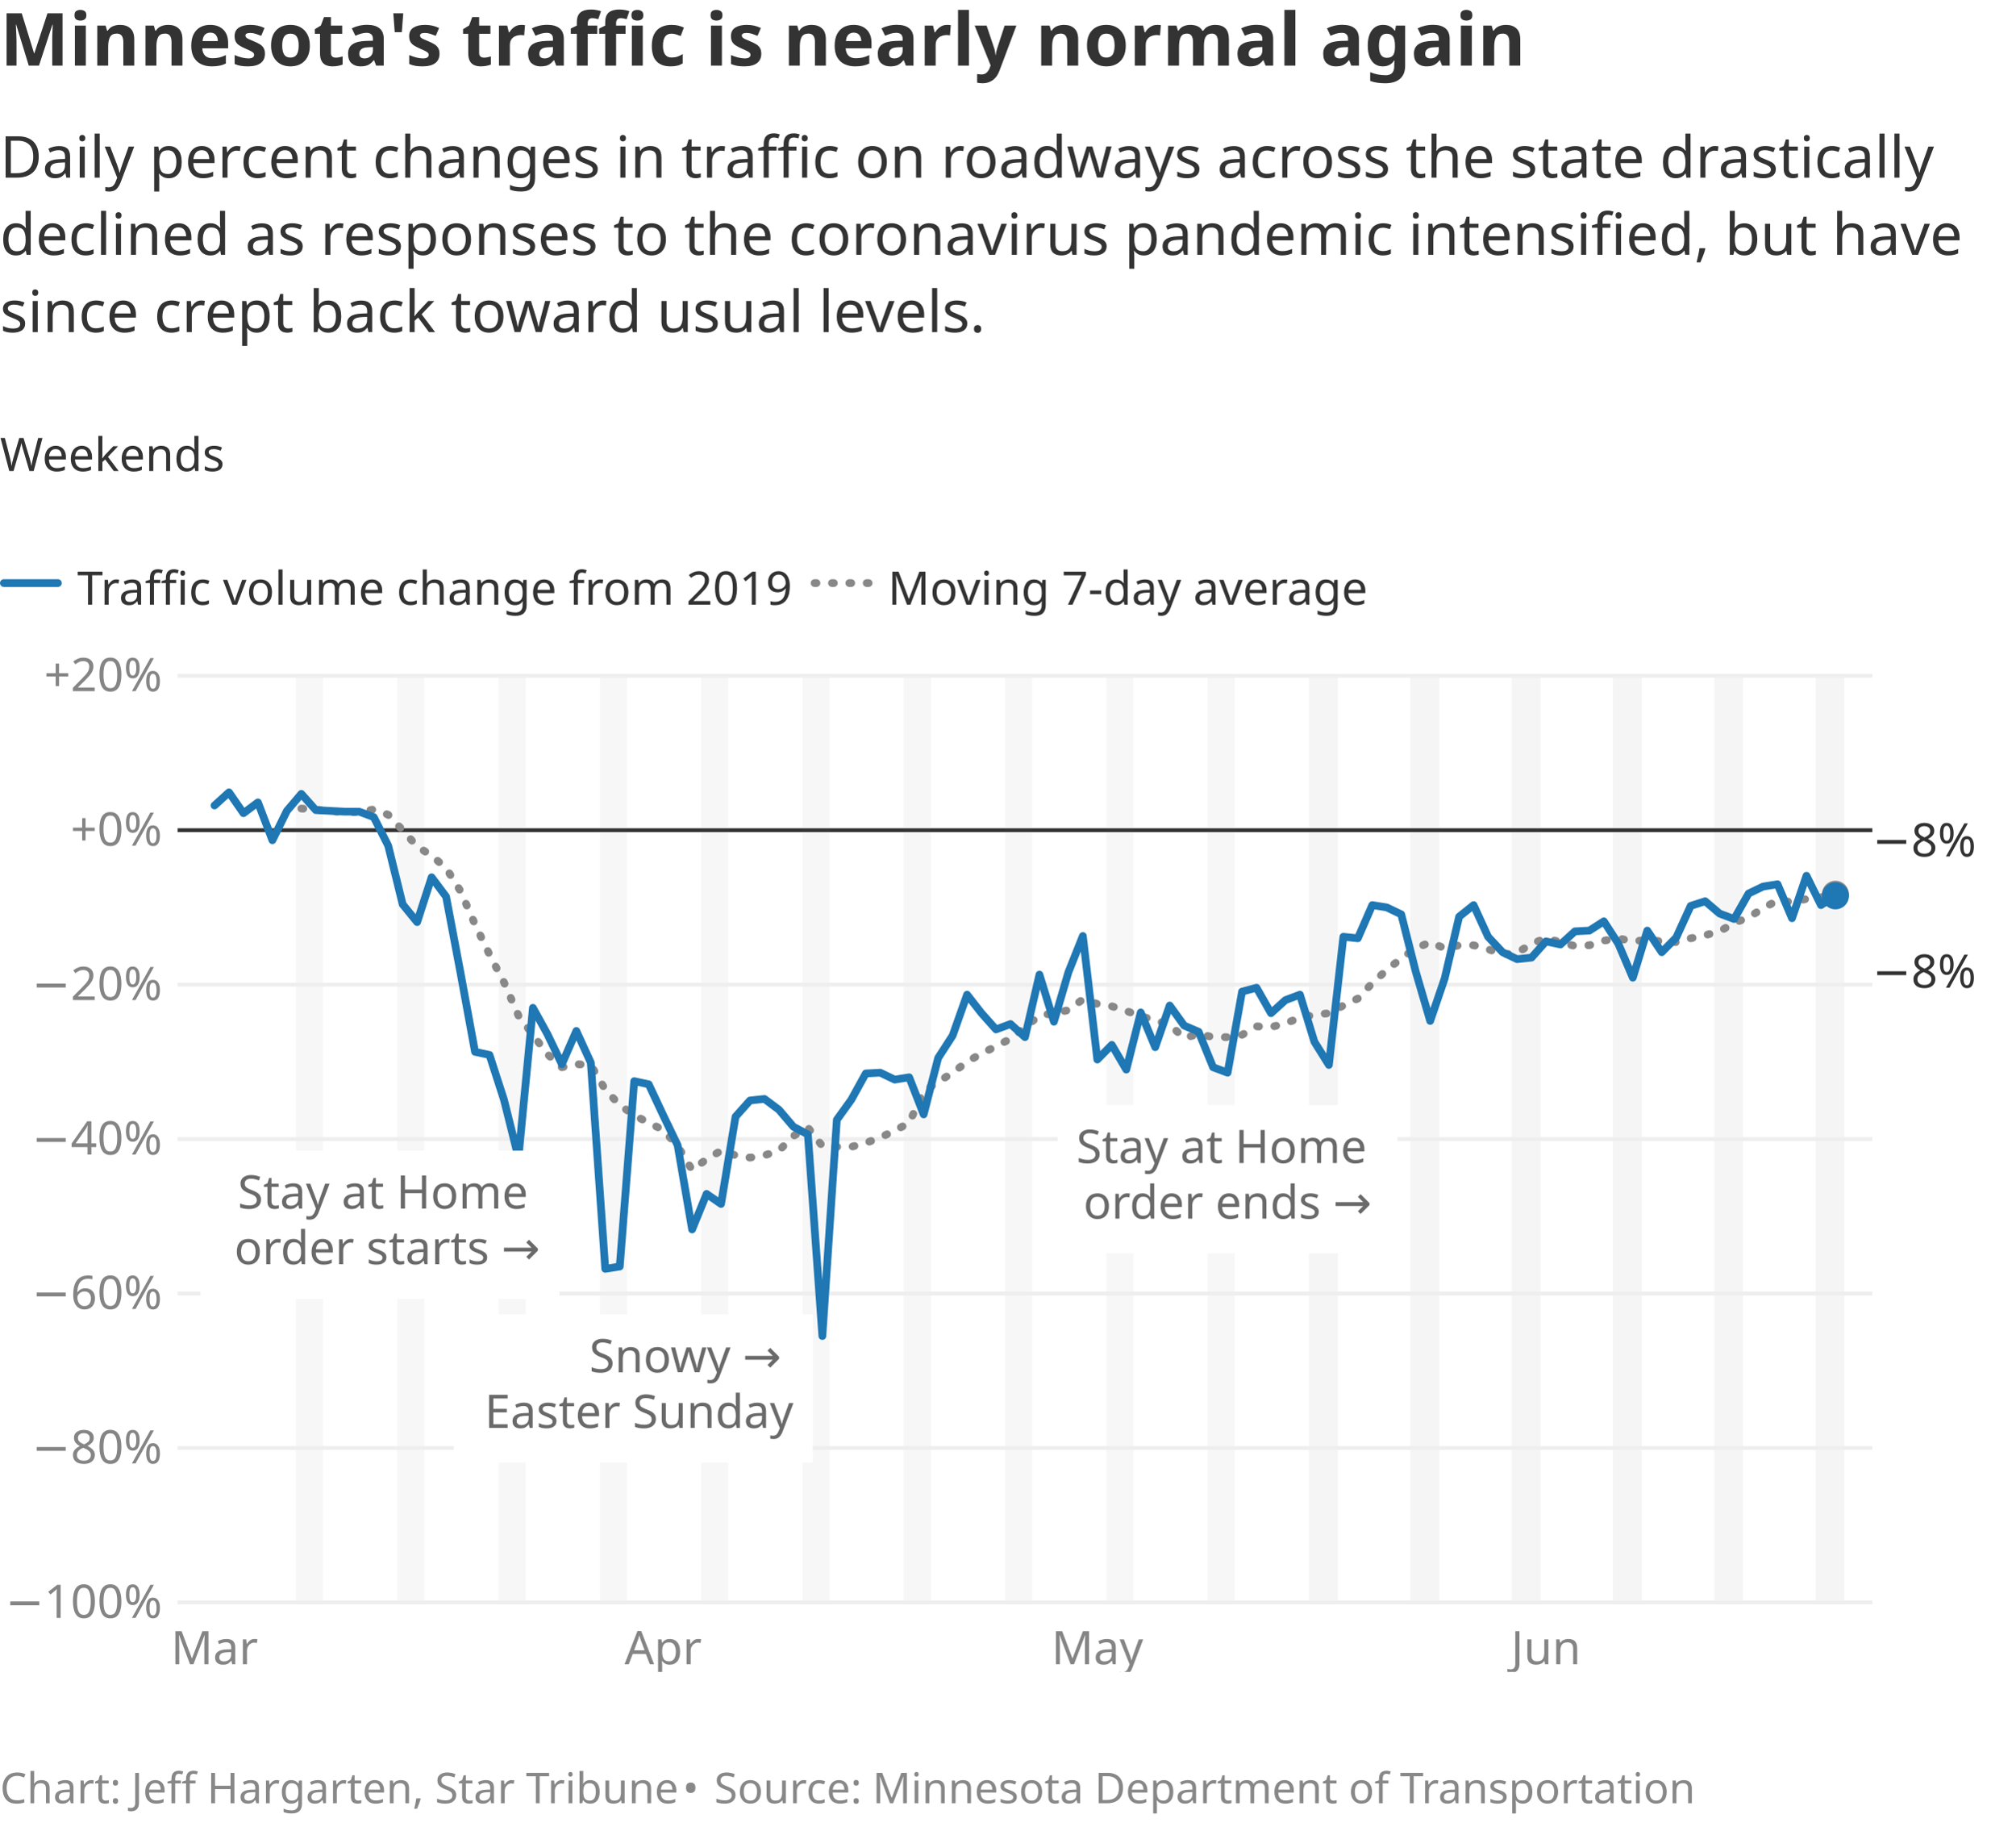
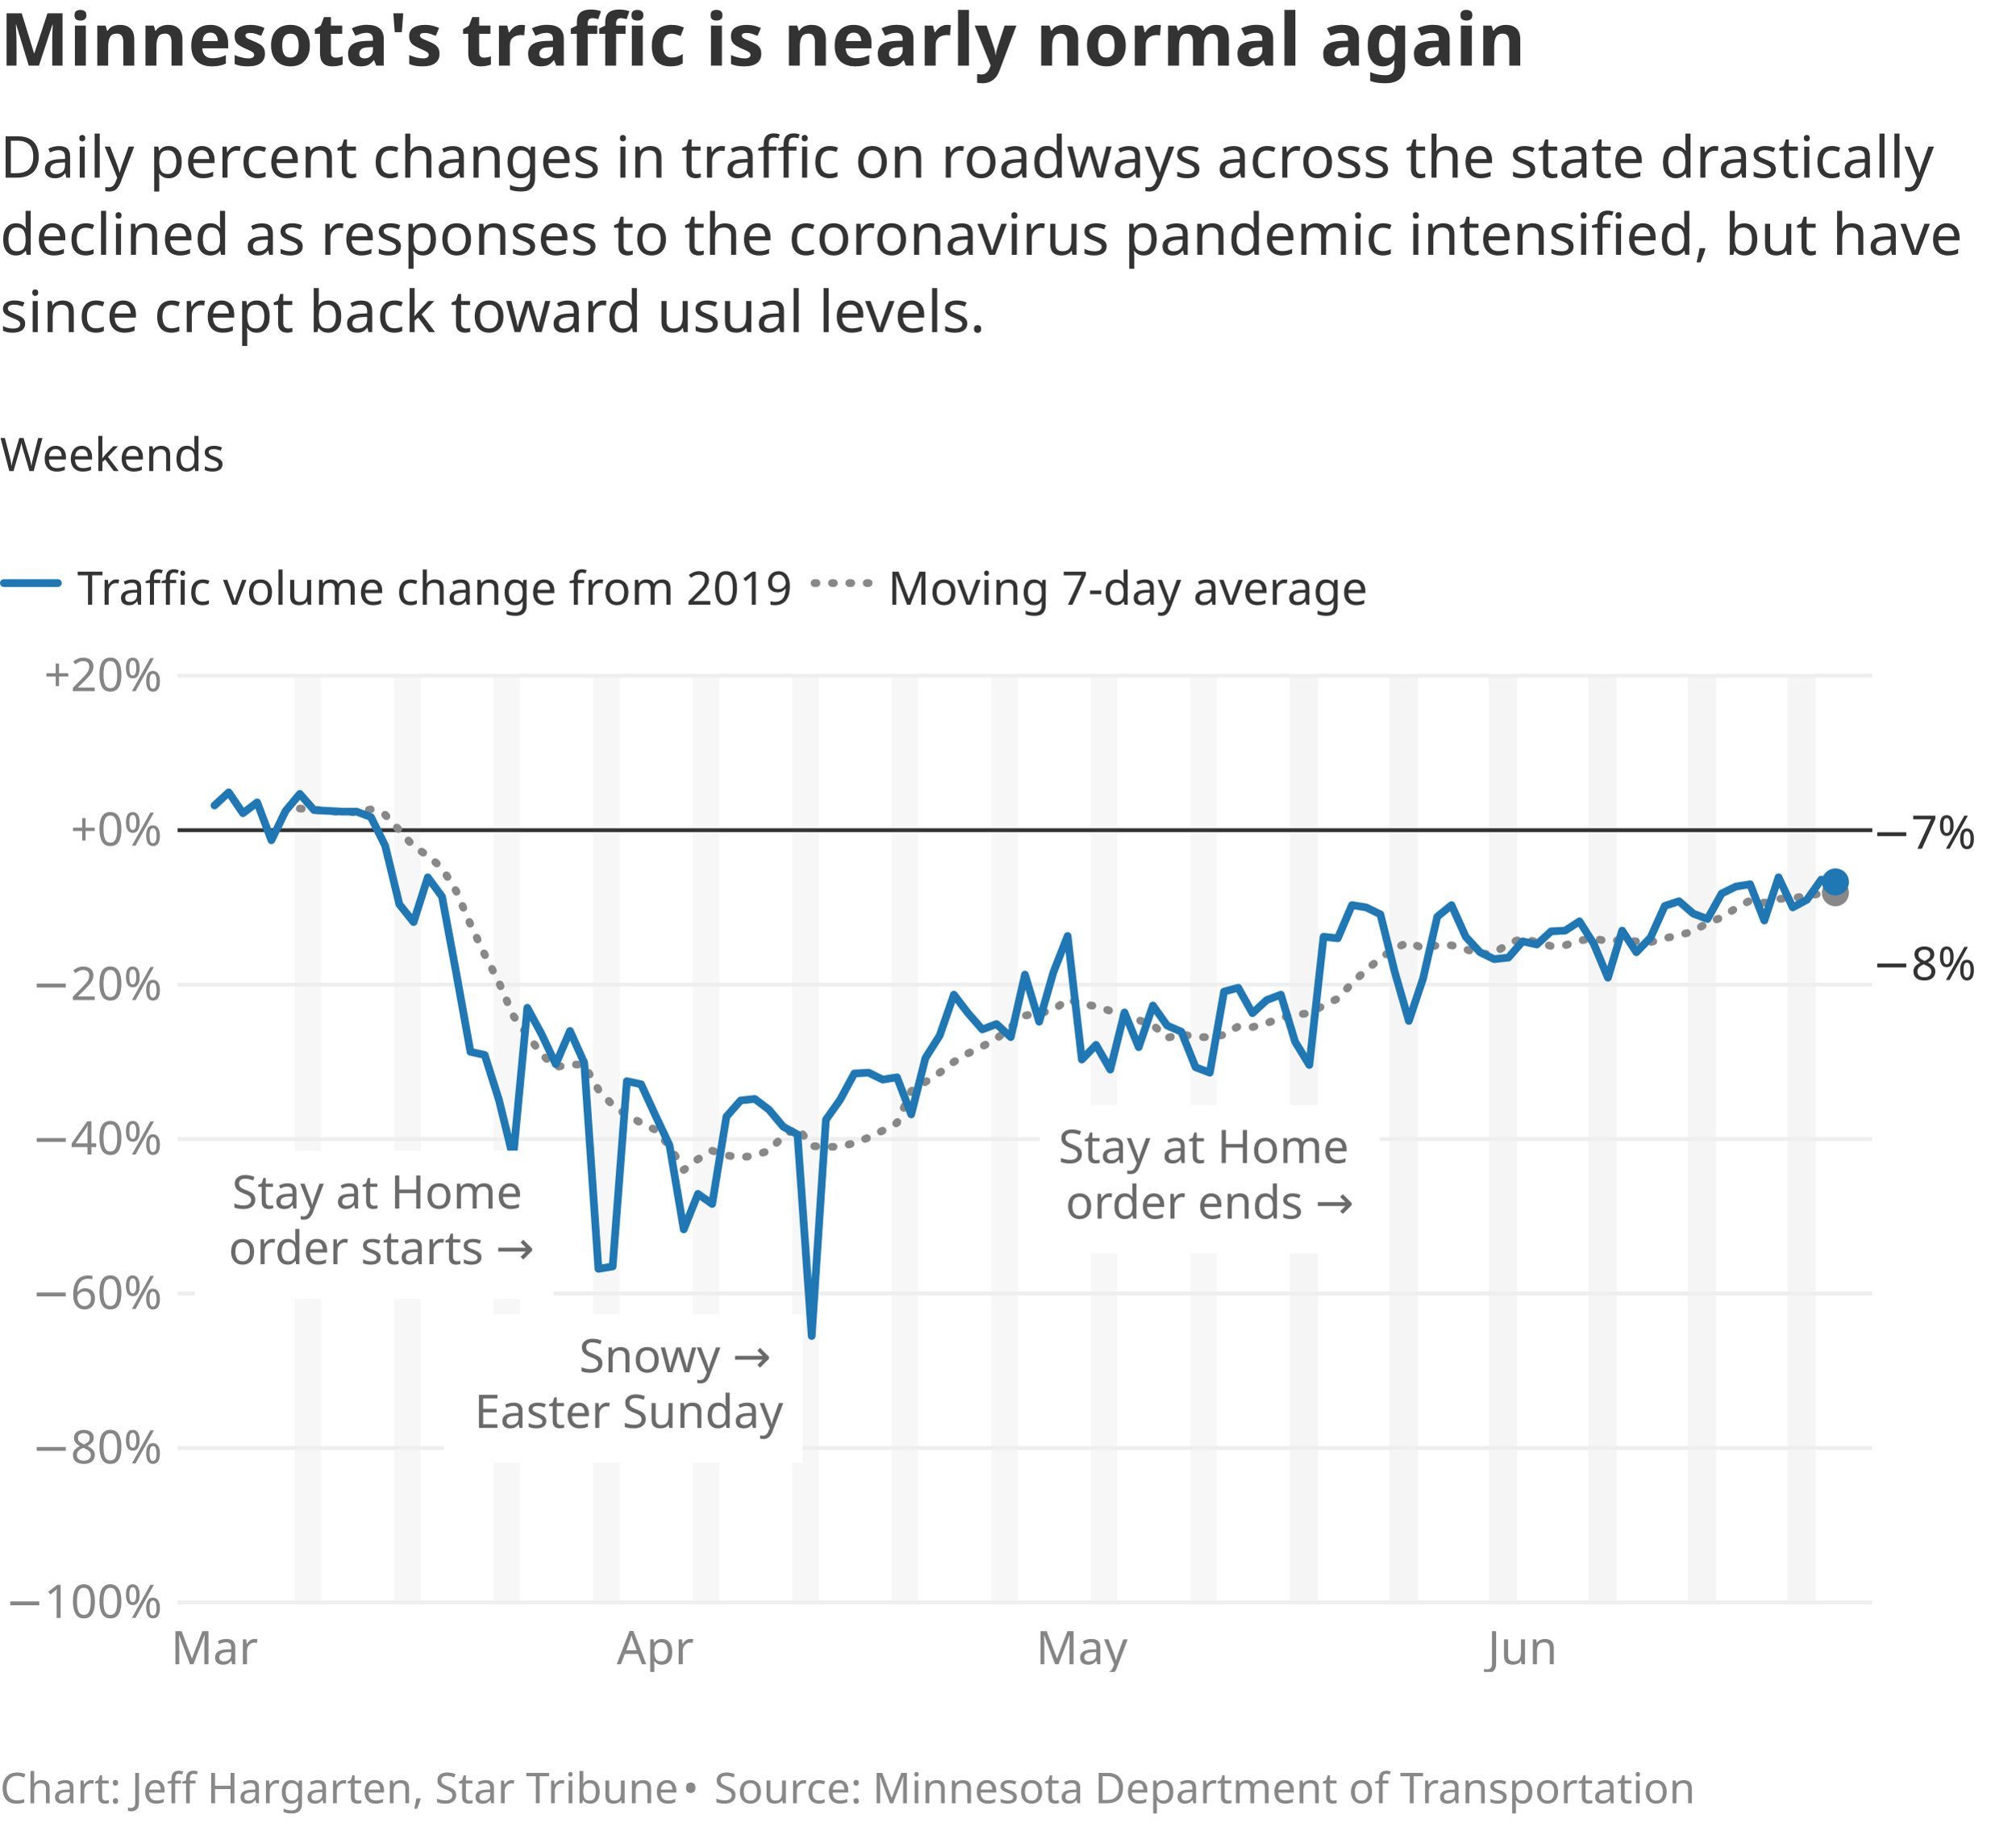
<svg xmlns="http://www.w3.org/2000/svg" id="exportSvg" width="522" height="474">
  <defs />
  <g>
    <g id="header-svg">
      <g id="text-svg">
        <text transform="translate(0, -2)" fill="rgb(51,51,51)" style="font-family: BentonSans; font-weight: 700; font-size: 19px;">
          <tspan x="0" dy="19">Minnesota's traffic is nearly normal again</tspan>
        </text>
      </g>
      <g id="text-svg">
        <text transform="translate(0, 31)" fill="rgb(51,51,51)" style="font-family: BentonSans; font-weight: 400; font-size: 15px;">
          <tspan x="0" dy="15">Daily percent changes in traffic on roadways across the state drastically </tspan>
        </text>
        <text transform="translate(0, 51)" fill="rgb(51,51,51)" style="font-family: BentonSans; font-weight: 400; font-size: 15px;">
          <tspan x="0" dy="15">declined as responses to the coronavirus pandemic intensified, but have </tspan>
        </text>
        <text transform="translate(0, 71)" fill="rgb(51,51,51)" style="font-family: BentonSans; font-weight: 400; font-size: 15px;">
          <tspan x="0" dy="15">since crept back toward usual levels.</tspan>
        </text>
        <text transform="translate(0, 110)" fill="rgb(51,51,51)" style="font-family: BentonSans; font-weight: 400; font-size: 12px;">
          <tspan x="0" dy="12">Weekends</tspan>
        </text>
      </g>
    </g>
    <g id="chart-svg">
      <g id="group-svg" clip-path="url(#rect-mask-group-0)" transform="translate(0, 141)">
        <clipPath id="rect-mask-group-0">
          <rect x="0" y="0" width="522" height="292" />
        </clipPath>
        <g id="group-svg" transform="translate(46, 34)">
          <g id="x-svg ticks-svg" transform="translate(0, 245)">
            <g transform="translate(9.56427, 0)">
              <text transform="translate(-11.5, -12) translate(11.5, 11)" fill="rgb(133, 133, 133)" style="text-anchor: middle; font-family: BentonSans; font-weight: 400; font-size: 12px;">
                <tspan x="0" dy="12">Mar</tspan>
              </text>
            </g>
-             <g transform="translate(125.7787, 0)">
+             <g transform="translate(123.7398, 0)">
              <text transform="translate(-10, -12) translate(10, 11)" fill="rgb(133, 133, 133)" style="text-anchor: middle; font-family: BentonSans; font-weight: 400; font-size: 12px;">
                <tspan x="0" dy="12">Apr</tspan>
              </text>
            </g>
-             <g transform="translate(238.2443, 0)">
+             <g transform="translate(234.2323, 0)">
              <text transform="translate(-12.5, -12) translate(12.5, 11)" fill="rgb(133, 133, 133)" style="text-anchor: middle; font-family: BentonSans; font-weight: 400; font-size: 12px;">
                <tspan x="0" dy="12">May</tspan>
              </text>
            </g>
-             <g transform="translate(354.4587, 0)">
+             <g transform="translate(348.4079, 0)">
              <text transform="translate(-10, -12) translate(10, 11)" fill="rgb(133, 133, 133)" style="text-anchor: middle; font-family: BentonSans; font-weight: 400; font-size: 12px;">
                <tspan x="0" dy="12">Jun</tspan>
              </text>
            </g>
          </g>
          <g id="x-svg axis-svg" transform="translate(0, 40)">
            <line x1="0" x2="439" y1="0" y2="0" style="stroke: rgb(51, 51, 51); stroke-width: 1;" />
          </g>
          <g id="free-range-svg">
-             <rect width="7.029" height="240" transform="translate(30.65156, 0)" fill="rgb(87,87,87)" style="opacity: 0.05; fill: rgb(87, 87, 87);" />
-             <rect width="7.029" height="240" transform="translate(56.89353, 0)" fill="rgb(87,87,87)" style="opacity: 0.05; fill: rgb(87, 87, 87);" />
-             <rect width="7.029" height="240" transform="translate(83.1355, 0)" fill="rgb(87,87,87)" style="opacity: 0.05; fill: rgb(87, 87, 87);" />
-             <rect width="7.029" height="240" transform="translate(109.3775, 0)" fill="rgb(87,87,87)" style="opacity: 0.05; fill: rgb(87, 87, 87);" />
-             <rect width="7.029" height="240" transform="translate(135.6194, 0)" fill="rgb(87,87,87)" style="opacity: 0.05; fill: rgb(87, 87, 87);" />
-             <rect width="7.029" height="240" transform="translate(161.8614, 0)" fill="rgb(87,87,87)" style="opacity: 0.05; fill: rgb(87, 87, 87);" />
-             <rect width="7.029" height="240" transform="translate(188.1034, 0)" fill="rgb(87,87,87)" style="opacity: 0.05; fill: rgb(87, 87, 87);" />
-             <rect width="7.029" height="240" transform="translate(214.3453, 0)" fill="rgb(87,87,87)" style="opacity: 0.05; fill: rgb(87, 87, 87);" />
-             <rect width="7.029" height="240" transform="translate(240.5873, 0)" fill="rgb(87,87,87)" style="opacity: 0.05; fill: rgb(87, 87, 87);" />
-             <rect width="7.029" height="240" transform="translate(266.8293, 0)" fill="rgb(87,87,87)" style="opacity: 0.05; fill: rgb(87, 87, 87);" />
-             <rect width="7.498" height="240" transform="translate(293.0712, 0)" fill="rgb(51,51,51)" style="opacity: 0.05; fill: rgb(51, 51, 51);" />
-             <rect width="7.498" height="240" transform="translate(319.3132, 0)" fill="rgb(51,51,51)" style="opacity: 0.05; fill: rgb(51, 51, 51);" />
-             <rect width="7.498" height="240" transform="translate(345.5552, 0)" fill="rgb(51,51,51)" style="opacity: 0.05; fill: rgb(51, 51, 51);" />
-             <rect width="7.498" height="240" transform="translate(371.7971, 0)" fill="rgb(51,51,51)" style="opacity: 0.05; fill: rgb(51, 51, 51);" />
-             <rect width="7.498" height="240" transform="translate(398.0391, 0)" fill="rgb(51,51,51)" style="opacity: 0.05; fill: rgb(51, 51, 51);" />
-             <rect width="7.498" height="240" transform="translate(424.2811, 0)" fill="rgb(51,51,51)" style="opacity: 0.05; fill: rgb(51, 51, 51);" />
+             <rect width="6.906" height="240" transform="translate(30.28161, 0)" fill="rgb(87,87,87)" style="opacity: 0.05; fill: rgb(87, 87, 87);" />
+             <rect width="6.906" height="240" transform="translate(56.06319, 0)" fill="rgb(87,87,87)" style="opacity: 0.05; fill: rgb(87, 87, 87);" />
+             <rect width="6.906" height="240" transform="translate(81.84477, 0)" fill="rgb(87,87,87)" style="opacity: 0.05; fill: rgb(87, 87, 87);" />
+             <rect width="6.906" height="240" transform="translate(107.6264, 0)" fill="rgb(87,87,87)" style="opacity: 0.05; fill: rgb(87, 87, 87);" />
+             <rect width="6.906" height="240" transform="translate(133.4079, 0)" fill="rgb(87,87,87)" style="opacity: 0.05; fill: rgb(87, 87, 87);" />
+             <rect width="6.906" height="240" transform="translate(159.1895, 0)" fill="rgb(87,87,87)" style="opacity: 0.05; fill: rgb(87, 87, 87);" />
+             <rect width="6.906" height="240" transform="translate(184.9711, 0)" fill="rgb(87,87,87)" style="opacity: 0.05; fill: rgb(87, 87, 87);" />
+             <rect width="6.906" height="240" transform="translate(210.7527, 0)" fill="rgb(87,87,87)" style="opacity: 0.05; fill: rgb(87, 87, 87);" />
+             <rect width="6.906" height="240" transform="translate(236.5343, 0)" fill="rgb(87,87,87)" style="opacity: 0.05; fill: rgb(87, 87, 87);" />
+             <rect width="6.906" height="240" transform="translate(262.3158, 0)" fill="rgb(87,87,87)" style="opacity: 0.05; fill: rgb(87, 87, 87);" />
+             <rect width="7.366" height="240" transform="translate(288.0974, 0)" fill="rgb(51,51,51)" style="opacity: 0.05; fill: rgb(51, 51, 51);" />
+             <rect width="7.366" height="240" transform="translate(313.879, 0)" fill="rgb(51,51,51)" style="opacity: 0.05; fill: rgb(51, 51, 51);" />
+             <rect width="7.366" height="240" transform="translate(339.6606, 0)" fill="rgb(51,51,51)" style="opacity: 0.05; fill: rgb(51, 51, 51);" />
+             <rect width="7.366" height="240" transform="translate(365.4422, 0)" fill="rgb(51,51,51)" style="opacity: 0.05; fill: rgb(51, 51, 51);" />
+             <rect width="7.366" height="240" transform="translate(391.2237, 0)" fill="rgb(51,51,51)" style="opacity: 0.05; fill: rgb(51, 51, 51);" />
+             <rect width="7.366" height="240" transform="translate(417.0053, 0)" fill="rgb(51,51,51)" style="opacity: 0.05; fill: rgb(51, 51, 51);" />
          </g>
          <g id="y-grid-svg">
            <g transform="translate(0, 240)">
              <line x1="0" x2="439" y1="0" y2="0" style="stroke: rgb(238, 238, 238); stroke-width: 1;" />
              <text transform="translate(-4, 4) translate(-41, -12) translate(41, 0)" fill="rgb(133, 133, 133)" style="text-anchor: end; font-family: BentonSans; font-weight: 400; font-size: 12px;">
                <tspan x="0" dy="12">−100%</tspan>
              </text>
            </g>
            <g transform="translate(0, 200)">
              <line x1="0" x2="439" y1="0" y2="0" style="stroke: rgb(238, 238, 238); stroke-width: 1;" />
              <text transform="translate(-4, 4) translate(-35, -12) translate(35, 0)" fill="rgb(133, 133, 133)" style="text-anchor: end; font-family: BentonSans; font-weight: 400; font-size: 12px;">
                <tspan x="0" dy="12">−80%</tspan>
              </text>
            </g>
            <g transform="translate(0, 160)">
              <line x1="0" x2="439" y1="0" y2="0" style="stroke: rgb(238, 238, 238); stroke-width: 1;" />
              <text transform="translate(-4, 4) translate(-35, -12) translate(35, 0)" fill="rgb(133, 133, 133)" style="text-anchor: end; font-family: BentonSans; font-weight: 400; font-size: 12px;">
                <tspan x="0" dy="12">−60%</tspan>
              </text>
            </g>
            <g transform="translate(0, 120)">
              <line x1="0" x2="439" y1="0" y2="0" style="stroke: rgb(238, 238, 238); stroke-width: 1;" />
              <text transform="translate(-4, 4) translate(-35, -12) translate(35, 0)" fill="rgb(133, 133, 133)" style="text-anchor: end; font-family: BentonSans; font-weight: 400; font-size: 12px;">
                <tspan x="0" dy="12">−40%</tspan>
              </text>
            </g>
            <g transform="translate(0, 80)">
              <line x1="0" x2="439" y1="0" y2="0" style="stroke: rgb(238, 238, 238); stroke-width: 1;" />
              <text transform="translate(-4, 4) translate(-35, -12) translate(35, 0)" fill="rgb(133, 133, 133)" style="text-anchor: end; font-family: BentonSans; font-weight: 400; font-size: 12px;">
                <tspan x="0" dy="12">−20%</tspan>
              </text>
            </g>
            <g id="tick-svg tick-major-svg" transform="translate(0, 40)">
              <text transform="translate(-4, 4) translate(-28, -12) translate(28, 0)" fill="rgb(133, 133, 133)" style="text-anchor: end; font-family: BentonSans; font-weight: 400; font-size: 12px;">
                <tspan x="0" dy="12">+0%</tspan>
              </text>
            </g>
            <g>
              <line x1="0" x2="439" y1="0" y2="0" style="stroke: rgb(238, 238, 238); stroke-width: 1;" />
              <text transform="translate(-4, 4) translate(-35, -12) translate(35, 0)" fill="rgb(133, 133, 133)" style="text-anchor: end; font-family: BentonSans; font-weight: 400; font-size: 12px;">
                <tspan x="0" dy="12">+20%</tspan>
              </text>
            </g>
          </g>
          <g id="lines-svg">
            <g id="moving_average-svg">
-               <path d="M32.057,34.4L35.806,34.6L39.555,35.2L43.304,35.2L47.053,35.4L50.802,34.6L54.55,36L58.299,40L62.048,44.2L65.797,46.6L69.546,49.8L73.295,55.8L77.044,64.4L80.792,72.2L84.541,79.4L88.29,88L92.039,93L95.788,98L99.537,101.4L103.286,100.6L107.034,100.8L110.783,107.2L114.532,111.2L118.281,113.8L122.03,115.8L125.779,117.6L129.528,121.8L133.276,128L137.025,125.2L140.774,123L144.523,124.2L148.272,124.8L152.021,124.2L155.77,123L159.518,119.2L163.267,117L167.016,121.8L170.765,122L174.514,122L178.263,121L182.011,119.6L185.76,117.8L189.509,115.8L193.258,107.6L197.007,105.2L200.756,102.8L204.505,100L208.253,97.8L212.002,96L215.751,94L219.5,91L223.249,88L226.998,87.4L230.747,86.6L234.495,83.8L238.244,85L241.993,85.6L245.742,86.8L249.491,88.2L253.24,89.2L256.989,90.4L260.737,93.8L264.486,92.8L268.235,93.6L271.984,93.6L275.733,93L279.482,90.8L283.23,91L286.979,90L290.728,88.6L294.477,87.8L298.226,87.4L301.975,85.4L305.724,83.6L309.472,79.6L313.221,76.2L316.97,73.2L320.719,70.6L324.468,69L328.217,70.6L331.966,69.8L335.714,69.8L339.463,70.8L343.212,72.2L346.961,71.8L350.71,69.4L354.459,68L358.208,69L361.956,70L365.705,69.8L369.454,68.6L373.203,68L376.952,68.8L380.701,68.4L384.45,68.8L388.198,69L391.947,68L395.696,67.2L399.445,66.2L403.194,64L406.943,62.6L410.691,60.2L414.44,58.2L418.189,58.6L421.938,57.8L425.687,57.4L429.436,56.6" stroke="rgb(136,136,136)" id="moving_average" style="stroke-width: 2; stroke-dasharray: 0.5, 4; stroke-linejoin: round; stroke-linecap: round; fill: none; mix-blend-mode: normal;" />
+               <path d="M31.663,34.4L35.346,34.6L39.029,35.2L42.712,35.2L46.395,35.4L50.078,34.6L53.761,36L57.444,40L61.127,44.2L64.811,46.6L68.494,49.8L72.177,55.8L75.86,64.4L79.543,72.2L83.226,79.4L86.909,88L90.592,93L94.275,98L97.958,101.4L101.641,100.6L105.324,100.8L109.008,107.2L112.691,111.2L116.374,113.8L120.057,115.8L123.74,117.6L127.423,121.8L131.106,128L134.789,125.2L138.472,123L142.155,124.2L145.838,124.8L149.521,124.2L153.205,123L156.888,119.2L160.571,117L164.254,121.8L167.937,122L171.62,122L175.303,121L178.986,119.6L182.669,117.8L186.352,115.8L190.035,107.6L193.718,105.2L197.402,102.8L201.085,100L204.768,97.8L208.451,96L212.134,94L215.817,91L219.5,88L223.183,87.4L226.866,86.6L230.549,83.8L234.232,85L237.915,85.6L241.598,86.8L245.282,88.2L248.965,89.2L252.648,90.4L256.331,93.8L260.014,92.8L263.697,93.6L267.38,93.6L271.063,93L274.746,90.8L278.429,91L282.112,90L285.795,88.6L289.479,87.8L293.162,87.4L296.845,85.4L300.528,83.6L304.211,79.6L307.894,76.2L311.577,73.2L315.26,70.6L318.943,69L322.626,70.6L326.309,69.8L329.992,69.8L333.676,70.8L337.359,72.2L341.042,71.8L344.725,69.4L348.408,68L352.091,69L355.774,70L359.457,69.8L363.14,68.6L366.823,68L370.506,68.8L374.189,68.4L377.873,68.8L381.556,69L385.239,68L388.922,67.2L392.605,66.2L396.288,64L399.971,62.6L403.654,60.2L407.337,58.2L411.02,58.8L414.703,57.8L418.386,57.6L422.07,57L425.753,56.4L429.436,56.2" stroke="rgb(136,136,136)" id="moving_average" style="stroke-width: 2; stroke-dasharray: 0.5, 4; stroke-linejoin: round; stroke-linecap: round; fill: none; mix-blend-mode: normal;" />
            </g>
            <g id="mn_volume-svg">
-               <path d="M9.564,33.6L13.313,30.2L17.062,35.6L20.811,32.8L24.56,42.6L28.309,35L32.057,30.6L35.806,34.8L39.555,35L43.304,35.2L47.053,35.2L50.802,36.6L54.55,44L58.299,59.2L62.048,63.8L65.797,52.2L69.546,57.2L73.295,77L77.044,97.4L80.792,98.2L84.541,109.8L88.29,124.8L92.039,86L95.788,92.8L99.537,100.6L103.286,92L107.034,100.2L110.783,153.6L114.532,153L118.281,105L122.03,105.8L125.779,113.8L129.528,121.6L133.276,143.4L137.025,134.2L140.774,136.8L144.523,114.2L148.272,110L152.021,109.6L155.77,112.4L159.518,116.8L163.267,118.8L167.016,171L170.765,115L174.514,109.8L178.263,103L182.011,102.8L185.76,104.6L189.509,104L193.258,113.6L197.007,99L200.756,93.2L204.505,82.6L208.253,87.4L212.002,91.6L215.751,90.2L219.5,93.6L223.249,77.4L226.998,89.6L230.747,76.8L234.495,67.4L238.244,99.4L241.993,95.6L245.742,102L249.491,87.2L253.24,96.2L256.989,85.4L260.737,90.6L264.486,92.2L268.235,101.4L271.984,102.8L275.733,81.8L279.482,80.8L283.23,87.4L286.979,84L290.728,82.6L294.477,94.8L298.226,100.8L301.975,67.6L305.724,68L309.472,59.4L313.221,60L316.97,61.8L320.719,76.6L324.468,89.4L328.217,78.4L331.966,62.4L335.714,59.4L339.463,67.6L343.212,71.6L346.961,73.4L350.71,73L354.459,68.8L358.208,69.6L361.956,66.2L365.705,66L369.454,63.6L373.203,69.4L376.952,78.2L380.701,66L384.45,71.6L388.198,67.8L391.947,59.6L395.696,58.4L399.445,61.6L403.194,63L406.943,56.4L410.691,54.6L414.44,54L418.189,62.8L421.938,51.8L425.687,59.4L429.436,57" stroke="rgb(31,119,180)" id="mn_volume" style="stroke-width: 2; stroke-linejoin: round; stroke-linecap: round; fill: none; mix-blend-mode: normal;" />
+               <path d="M9.564,33.6L13.247,30.2L16.93,35.6L20.614,32.8L24.297,42.6L27.98,35L31.663,30.6L35.346,34.8L39.029,35L42.712,35.2L46.395,35.2L50.078,36.6L53.761,44L57.444,59.2L61.127,63.8L64.811,52.2L68.494,57.2L72.177,77L75.86,97.4L79.543,98.2L83.226,109.8L86.909,124.8L90.592,86L94.275,92.8L97.958,100.6L101.641,92L105.324,100.2L109.008,153.6L112.691,153L116.374,105L120.057,105.8L123.74,113.8L127.423,121.6L131.106,143.4L134.789,134.2L138.472,136.8L142.155,114.2L145.838,110L149.521,109.6L153.205,112.4L156.888,116.8L160.571,118.8L164.254,171L167.937,115L171.62,109.8L175.303,103L178.986,102.8L182.669,104.6L186.352,104L190.035,113.6L193.718,99L197.402,93.2L201.085,82.6L204.768,87.4L208.451,91.6L212.134,90.2L215.817,93.6L219.5,77.4L223.183,89.6L226.866,76.8L230.549,67.4L234.232,99.4L237.915,95.6L241.598,102L245.282,87.2L248.965,96.2L252.648,85.4L256.331,90.6L260.014,92.2L263.697,101.4L267.38,102.8L271.063,81.8L274.746,80.8L278.429,87.4L282.112,84L285.795,82.6L289.479,94.8L293.162,100.8L296.845,67.6L300.528,68L304.211,59.4L307.894,60L311.577,61.8L315.26,76.6L318.943,89.4L322.626,78.4L326.309,62.4L329.992,59.4L333.676,67.6L337.359,71.6L341.042,73.4L344.725,73L348.408,68.8L352.091,69.6L355.774,66.2L359.457,66L363.14,63.6L366.823,69.4L370.506,78.2L374.189,66L377.873,71.6L381.556,67.8L385.239,59.6L388.922,58.4L392.605,61.6L396.288,63L399.971,56.4L403.654,54.6L407.337,54L411.02,63.4L414.703,52.2L418.386,60L422.07,58L425.753,52.8L429.436,53.4" stroke="rgb(31,119,180)" id="mn_volume" style="stroke-width: 2; stroke-linejoin: round; stroke-linecap: round; fill: none; mix-blend-mode: normal;" />
            </g>
          </g>
          <g id="line-symbols-svg">
-             <path d="M -1,0 a 1,1 0 1,0 2,0 a 1,1 0 1,0 -2,0 Z" id="moving_average" transform="translate(429.4357, 56.6) scale(3.5)" style="fill: rgb(136, 136, 136); mix-blend-mode: normal;" />
-             <path d="M -1,0 a 1,1 0 1,0 2,0 a 1,1 0 1,0 -2,0 Z" id="mn_volume" transform="translate(429.4357, 57) scale(3.5)" style="fill: rgb(31, 119, 180); mix-blend-mode: normal;" />
+             <path d="M -1,0 a 1,1 0 1,0 2,0 a 1,1 0 1,0 -2,0 Z" id="moving_average" transform="translate(429.4357, 56.2) scale(3.5)" style="fill: rgb(136, 136, 136); mix-blend-mode: normal;" />
+             <path d="M -1,0 a 1,1 0 1,0 2,0 a 1,1 0 1,0 -2,0 Z" id="mn_volume" transform="translate(429.4357, 53.4) scale(3.5)" style="fill: rgb(31, 119, 180); mix-blend-mode: normal;" />
          </g>
          <g id="free-texts-svg">
            <g id="bg-svg">
-               <rect width="93" height="38.406" transform="translate(5.91344, 122.9938)" fill="rgb(255,255,255)" style="fill: rgb(255, 255, 255);" />
-               <rect width="93" height="38.406" transform="translate(71.51836, 165.4)" fill="rgb(255,255,255)" style="fill: rgb(255, 255, 255);" />
-               <rect width="88" height="38.406" transform="translate(227.9839, 111.1969)" fill="rgb(255,255,255)" style="fill: rgb(255, 255, 255);" />
-             </g>
-             <text transform="translate(93.91345, 137.9938) translate(-83.00001, -12) translate(83.00001, 0)" fill="rgb(106, 106, 106)" style="text-anchor: end; font-family: BentonSans; font-weight: 400; font-size: 12px;">
+               <rect width="93" height="38.406" transform="translate(4.433637, 122.9938)" fill="rgb(255,255,255)" style="fill: rgb(255, 255, 255);" />
+               <rect width="93" height="38.406" transform="translate(68.88759, 165.4)" fill="rgb(255,255,255)" style="fill: rgb(255, 255, 255);" />
+               <rect width="88" height="38.406" transform="translate(223.3801, 111.1969)" fill="rgb(255,255,255)" style="fill: rgb(255, 255, 255);" />
+             </g>
+             <text transform="translate(92.43364, 137.9938) translate(-83, -12) translate(83, 0)" fill="rgb(106, 106, 106)" style="text-anchor: end; font-family: BentonSans; font-weight: 400; font-size: 12px;">
              <tspan x="0" dy="12">Stay at Home</tspan>
              <tspan x="0" dy="14.4">order starts →</tspan>
            </text>
-             <text transform="translate(159.5184, 180.4) translate(-83, -12) translate(83, 0)" fill="rgb(106, 106, 106)" style="text-anchor: end; font-family: BentonSans; font-weight: 400; font-size: 12px;">
+             <text transform="translate(156.8876, 180.4) translate(-83, -12) translate(83, 0)" fill="rgb(106, 106, 106)" style="text-anchor: end; font-family: BentonSans; font-weight: 400; font-size: 12px;">
              <tspan x="0" dy="12">Snowy →</tspan>
              <tspan x="0" dy="14.4">Easter Sunday</tspan>
            </text>
-             <text transform="translate(271.9839, 126.1969) translate(-39, -12) translate(39, 0)" fill="rgb(106, 106, 106)" style="text-anchor: middle; font-family: BentonSans; font-weight: 400; font-size: 12px;">
+             <text transform="translate(267.3801, 126.1969) translate(-39, -12) translate(39, 0)" fill="rgb(106, 106, 106)" style="text-anchor: middle; font-family: BentonSans; font-weight: 400; font-size: 12px;">
              <tspan x="0" dy="12">Stay at Home</tspan>
              <tspan x="0" dy="14.4">order ends →</tspan>
            </text>
          </g>
        </g>
      </g>
      <g id="mn_volume-svg" clip-path="url(#rect-mask-mn_volume-1)" transform="translate(0, 141)">
        <clipPath id="rect-mask-mn_volume-1">
          <rect x="0" y="0" width="16" height="20" />
        </clipPath>
        <path d="M1,10 L15,10" stroke="rgb(31,119,180)" id="mn_volume" style="stroke-width: 2; stroke-linejoin: round; stroke-linecap: round; fill: none; mix-blend-mode: normal;" />
      </g>
      <g id="mn_volume-svg">
        <text transform="translate(20, 144.6094)" fill="rgb(51,51,51)" style="font-family: BentonSans; font-weight: 400; font-size: 12px;">
          <tspan x="0" dy="12">Traffic volume change from 2019</tspan>
        </text>
      </g>
      <g id="moving_average-svg" clip-path="url(#rect-mask-moving_average-2)" transform="translate(210, 141)">
        <clipPath id="rect-mask-moving_average-2">
          <rect x="0" y="0" width="16" height="20" />
        </clipPath>
        <path d="M1,10 L15,10" stroke="rgb(136,136,136)" id="moving_average" style="stroke-width: 2; stroke-dasharray: 0.5, 4; stroke-linejoin: round; stroke-linecap: round; fill: none; mix-blend-mode: normal;" />
      </g>
      <g id="moving_average-svg">
        <text transform="translate(230, 144.6094)" fill="rgb(51,51,51)" style="font-family: BentonSans; font-weight: 400; font-size: 12px;">
          <tspan x="0" dy="12">Moving 7-day average</tspan>
        </text>
      </g>
      <g id="moving_average-svg">
-         <text transform="translate(485, 209.7969)" fill="rgb(51,51,51)" style="font-family: BentonSans; font-weight: 400; font-size: 12px;">
+         <text transform="translate(485, 241.7969)" fill="rgb(51,51,51)" style="font-family: BentonSans; font-weight: 400; font-size: 12px;">
          <tspan x="0" dy="12">−8%</tspan>
        </text>
      </g>
      <g id="mn_volume-svg">
-         <text transform="translate(485, 243.7969)" fill="rgb(51,51,51)" style="font-family: BentonSans; font-weight: 400; font-size: 12px;">
-           <tspan x="0" dy="12">−8%</tspan>
+         <text transform="translate(485, 207.7969)" fill="rgb(51,51,51)" style="font-family: BentonSans; font-weight: 400; font-size: 12px;">
+           <tspan x="0" dy="12">−7%</tspan>
        </text>
      </g>
    </g>
    <g id="after-body-svg" />
    <g id="above-footer-svg" />
    <g id="footer-svg">
      <g id="footer-inner-svg">
        <g id="footer-main-svg">
          <g id="text-svg">
            <text transform="translate(0, 456)" fill="rgb(136,136,136)" style="font-family: BentonSans; font-weight: 400; font-size: 11px;">
              <tspan x="0" dy="11">Chart:</tspan>
            </text>
            <text transform="translate(34, 456)" fill="rgb(136,136,136)" style="font-family: BentonSans; font-weight: 400; font-size: 11px;">
              <tspan x="0" dy="11">Jeff Hargarten, Star Tribune</tspan>
            </text>
          </g>
          <g id="text-svg">
            <text transform="translate(174, 456)" fill="rgb(136,136,136)" style="font-family: BentonSans; font-weight: 400; font-size: 11px;">
              <tspan x="0" dy="11">​ •</tspan>
            </text>
          </g>
          <g id="text-svg">
            <text transform="translate(185, 456)" fill="rgb(136,136,136)" style="font-family: BentonSans; font-weight: 400; font-size: 11px;">
              <tspan x="0" dy="11">Source:</tspan>
            </text>
            <text transform="translate(226, 456)" fill="rgb(136,136,136)" style="font-family: BentonSans; font-weight: 400; font-size: 11px;">
              <tspan x="0" dy="11">Minnesota Department of Transportation</tspan>
            </text>
          </g>
        </g>
      </g>
    </g>
    <g id="below-footer-svg" />
  </g>
</svg>
